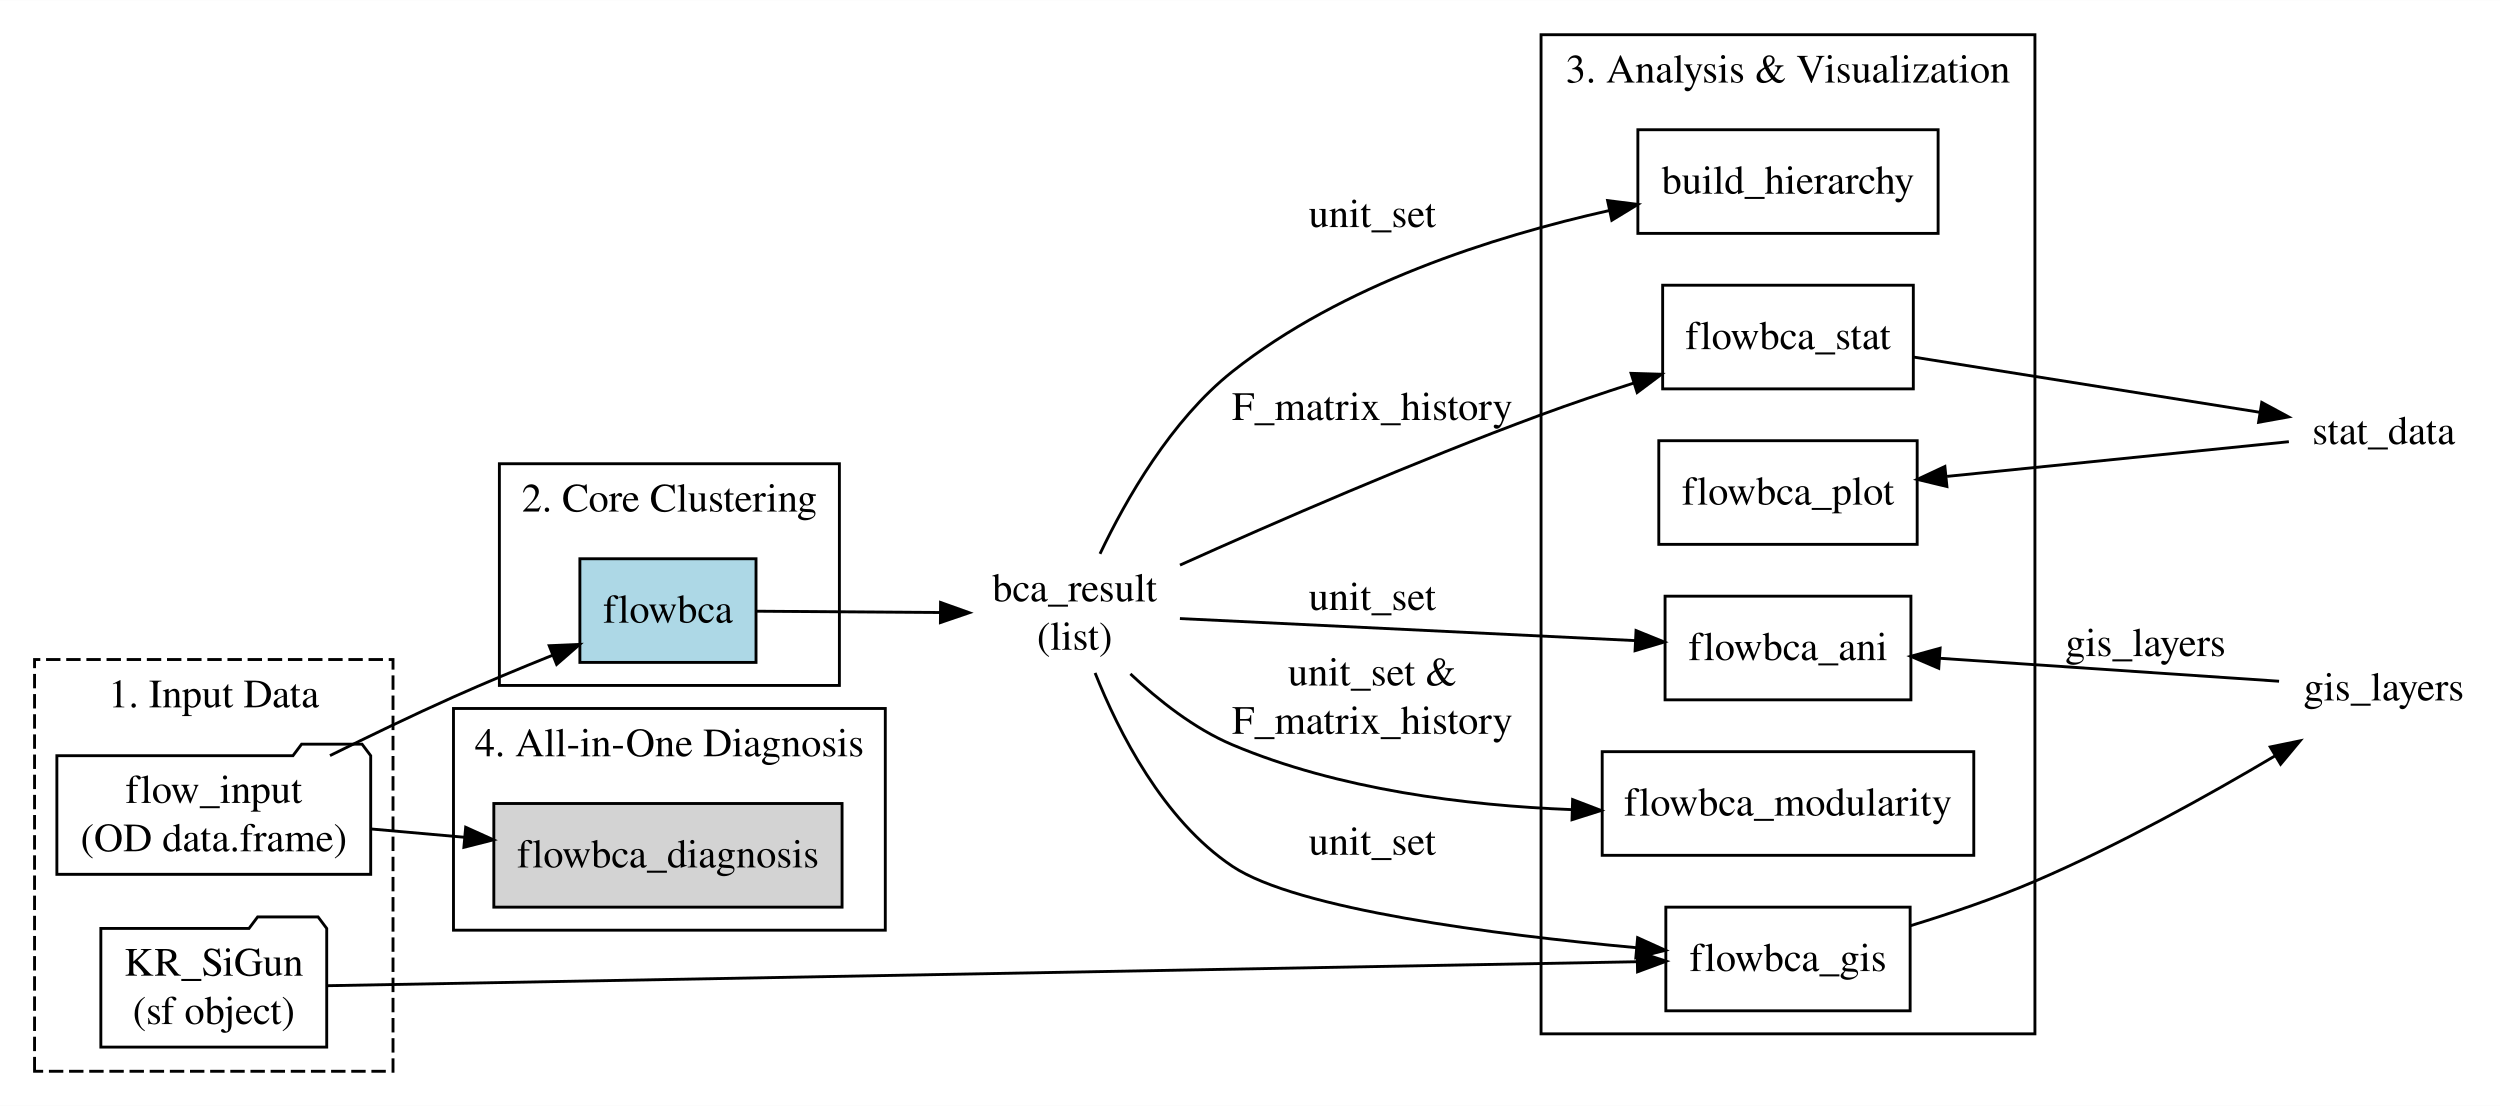
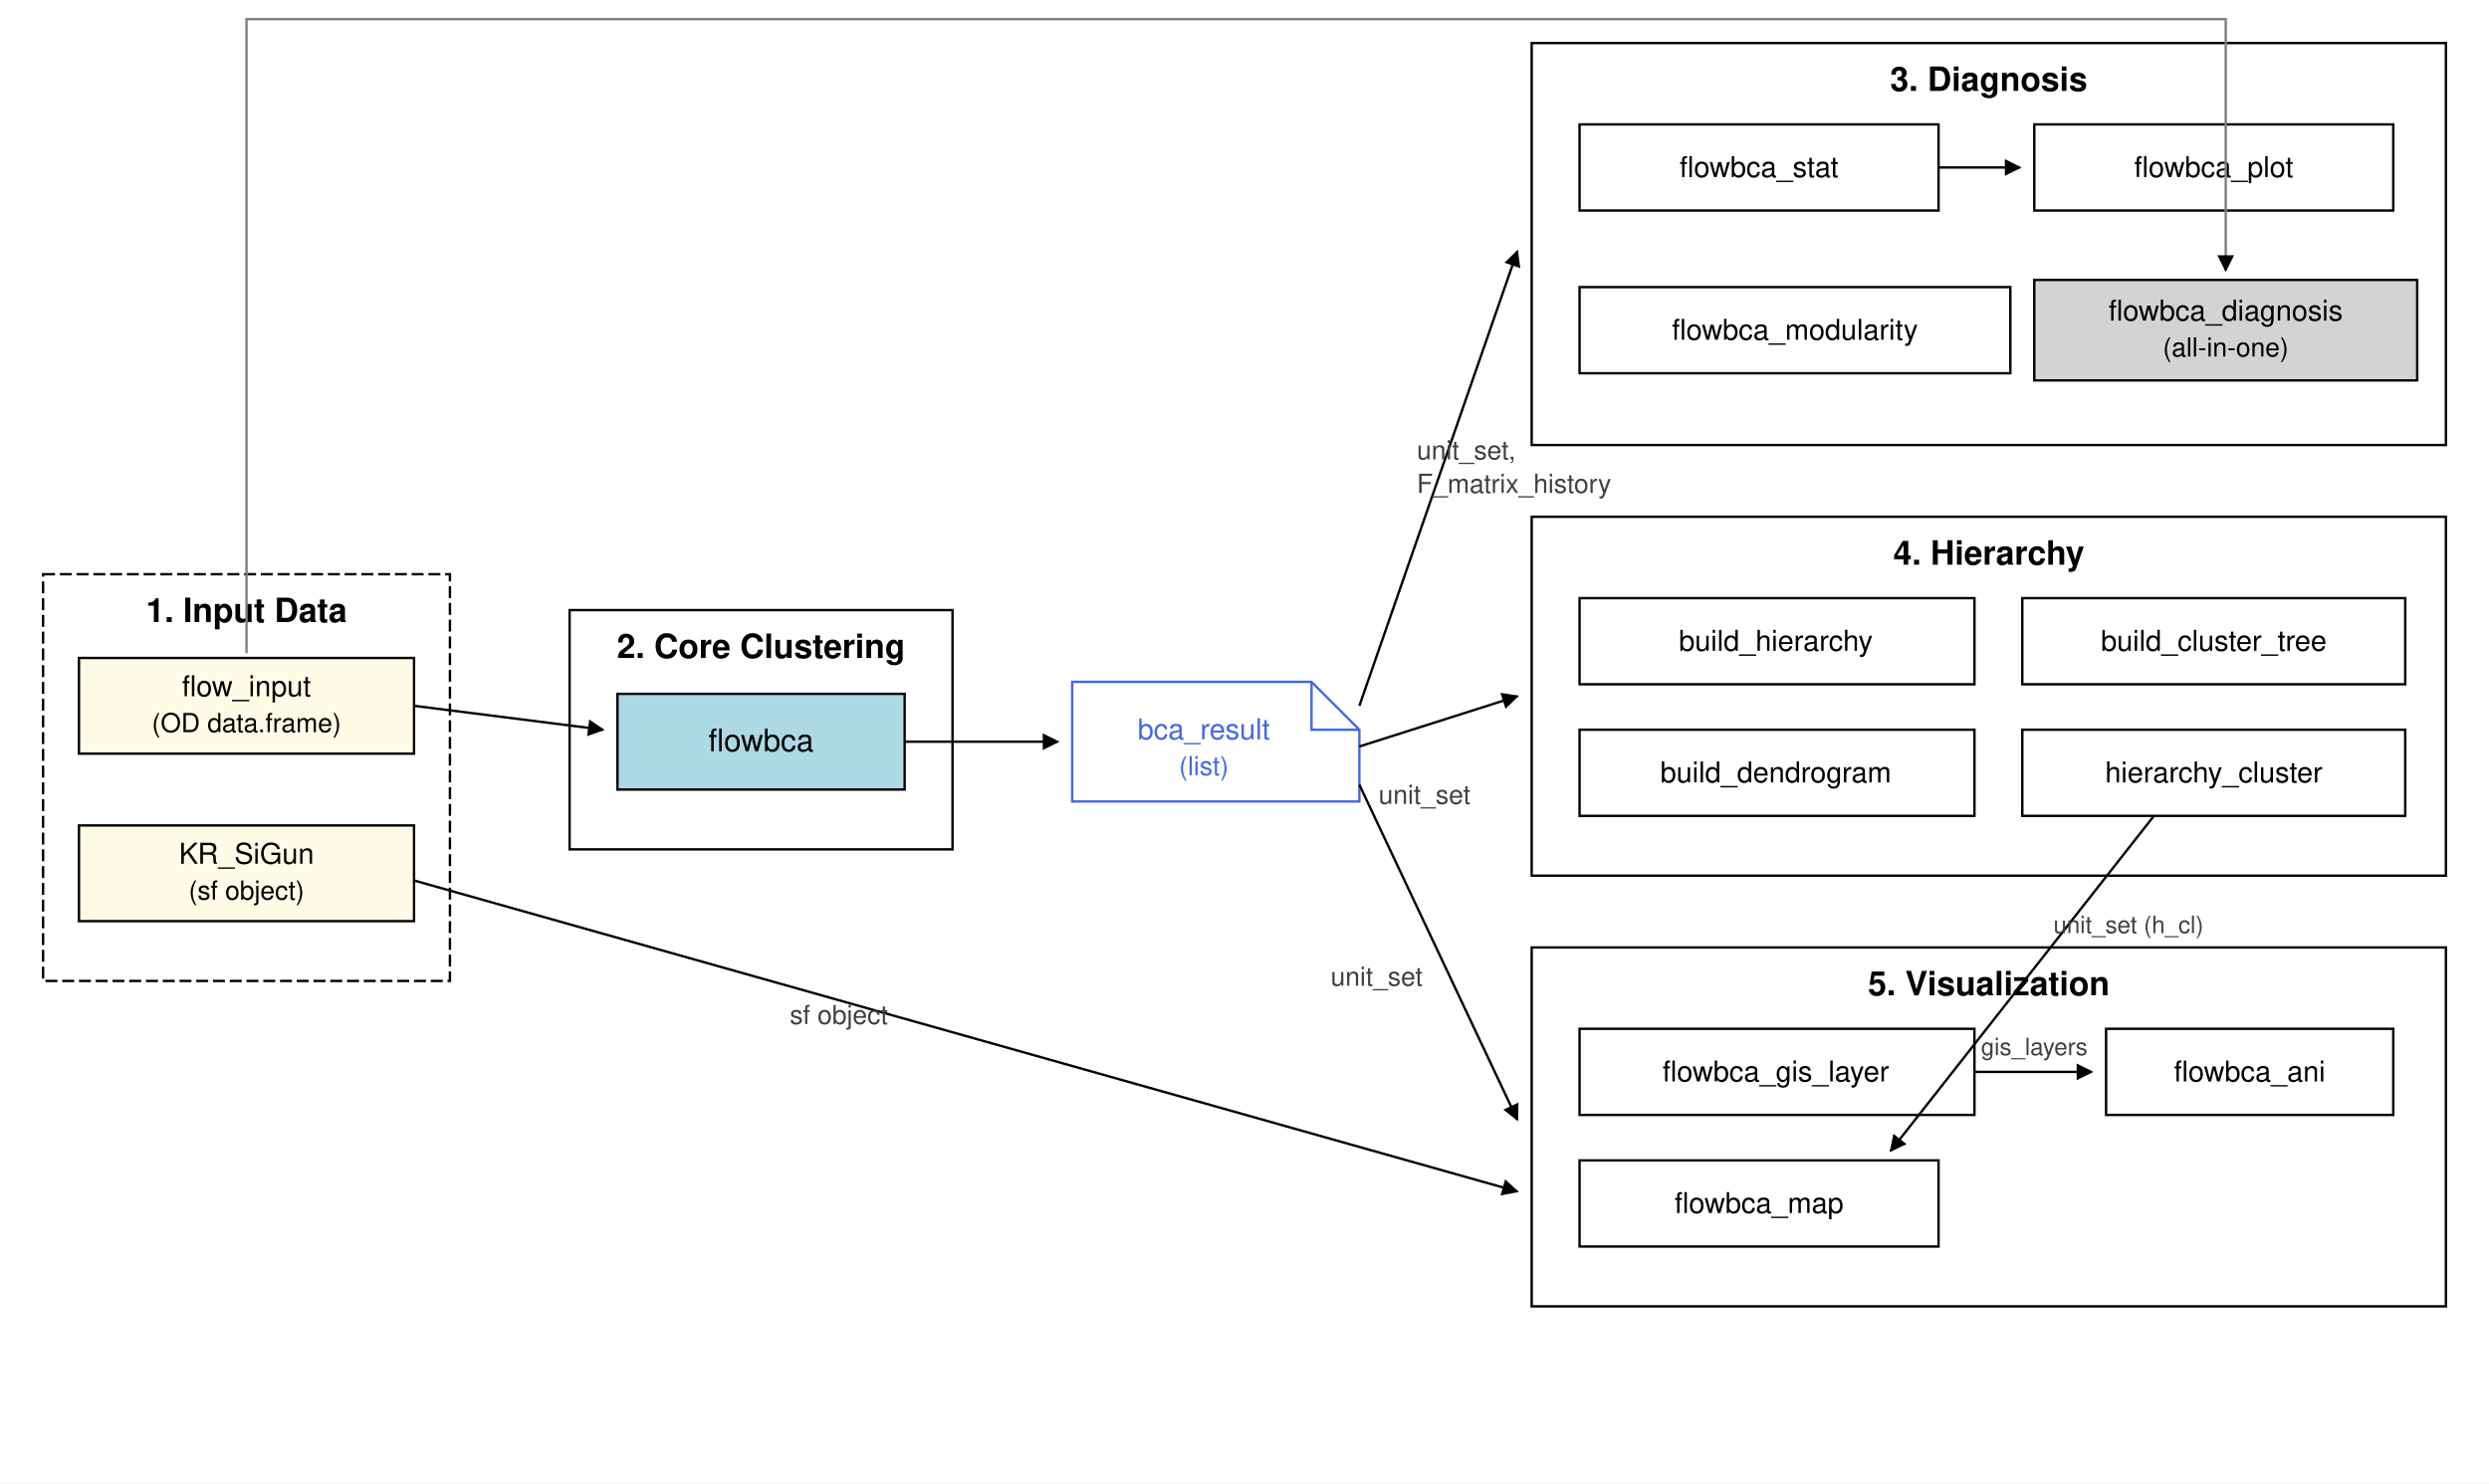
- <svg xmlns="http://www.w3.org/2000/svg" width="868pt" height="384pt" viewBox="0.00 0.00 868.26 384.00">
-   <g id="graph0" class="graph" transform="scale(1 1) rotate(0) translate(4 380)">
-     <polygon fill="#ffffff" stroke="transparent" points="-4,4 -4,-380 864.258,-380 864.258,4 -4,4" />
-     <g id="clust1" class="cluster">
-       <polygon fill="none" stroke="#000000" stroke-dasharray="5,2" points="8,-8 8,-151 132.495,-151 132.495,-8 8,-8" />
-       <text text-anchor="middle" x="70.248" y="-134.4" font-family="Times,serif" font-size="14.00" fill="#000000">1. Input Data</text>
-     </g>
-     <g id="clust2" class="cluster">
-       <polygon fill="none" stroke="#000000" points="169.438,-142 169.438,-219 287.525,-219 287.525,-142 169.438,-142" />
-       <text text-anchor="middle" x="228.481" y="-202.4" font-family="Times,serif" font-size="14.00" fill="#000000">2. Core Clustering</text>
-     </g>
-     <g id="clust3" class="cluster">
-       <polygon fill="none" stroke="#000000" points="531.213,-21 531.213,-368 702.738,-368 702.738,-21 531.213,-21" />
-       <text text-anchor="middle" x="616.976" y="-351.4" font-family="Times,serif" font-size="14.00" fill="#000000">3. Analysis &amp; Visualization</text>
-     </g>
-     <g id="clust4" class="cluster">
-       <polygon fill="none" stroke="#000000" points="153.495,-57 153.495,-134 303.467,-134 303.467,-57 153.495,-57" />
-       <text text-anchor="middle" x="228.481" y="-117.4" font-family="Times,serif" font-size="14.00" fill="#000000">4. All-in-One Diagnosis</text>
-     </g>
-     <g id="node1" class="node">
-       <polygon fill="none" stroke="#000000" points="124.744,-117.602 121.744,-121.602 100.744,-121.602 97.744,-117.602 15.751,-117.602 15.751,-76.398 124.744,-76.398 124.744,-117.602" />
-       <text text-anchor="middle" x="70.248" y="-101.2" font-family="Times,serif" font-size="14.00" fill="#000000">flow_input</text>
-       <text text-anchor="middle" x="70.248" y="-84.4" font-family="Times,serif" font-size="14.00" fill="#000000">(OD data.frame)</text>
-     </g>
-     <g id="node3" class="node">
-       <polygon fill="#add8e6" stroke="#000000" points="258.568,-186 197.394,-186 197.394,-150 258.568,-150 258.568,-186" />
-       <text text-anchor="middle" x="227.981" y="-163.8" font-family="Times,serif" font-size="14.00" fill="#000000">flowbca</text>
-     </g>
-     <g id="edge1" class="edge">
-       <path fill="none" stroke="#000000" d="M110.608,-117.633C124.138,-124.347 139.375,-131.69 153.495,-138 164.521,-142.927 176.613,-147.955 187.788,-152.451" />
-       <polygon fill="#000000" stroke="#000000" points="186.738,-155.8 197.323,-156.249 189.328,-149.297 186.738,-155.8" />
-     </g>
-     <g id="node10" class="node">
-       <polygon fill="#d3d3d3" stroke="#000000" points="288.453,-101 167.509,-101 167.509,-65 288.453,-65 288.453,-101" />
-       <text text-anchor="middle" x="227.981" y="-78.8" font-family="Times,serif" font-size="14.00" fill="#000000">flowbca_diagnosis</text>
-     </g>
-     <g id="edge13" class="edge">
-       <path fill="none" stroke="#000000" d="M124.531,-92.182C135.106,-91.243 146.337,-90.246 157.351,-89.269" />
-       <polygon fill="#000000" stroke="#000000" points="157.728,-92.749 167.38,-88.379 157.109,-85.777 157.728,-92.749" />
-     </g>
-     <g id="node2" class="node">
-       <polygon fill="none" stroke="#000000" points="109.471,-57.602 106.471,-61.602 85.471,-61.602 82.471,-57.602 31.024,-57.602 31.024,-16.398 109.471,-16.398 109.471,-57.602" />
-       <text text-anchor="middle" x="70.248" y="-41.2" font-family="Times,serif" font-size="14.00" fill="#000000">KR_SiGun</text>
-       <text text-anchor="middle" x="70.248" y="-24.4" font-family="Times,serif" font-size="14.00" fill="#000000">(sf object)</text>
-     </g>
-     <g id="node8" class="node">
-       <polygon fill="none" stroke="#000000" points="659.399,-65 574.552,-65 574.552,-29 659.399,-29 659.399,-65" />
-       <text text-anchor="middle" x="616.976" y="-42.8" font-family="Times,serif" font-size="14.00" fill="#000000">flowbca_gis</text>
-     </g>
-     <g id="edge9" class="edge">
-       <path fill="none" stroke="#000000" d="M109.567,-37.719C206.223,-39.487 455.476,-44.046 564.553,-46.041" />
-       <polygon fill="#000000" stroke="#000000" points="564.599,-49.542 574.661,-46.226 564.727,-42.544 564.599,-49.542" />
-     </g>
-     <g id="node11" class="node">
-       <text text-anchor="middle" x="369.232" y="-171.2" font-family="Times,serif" font-size="14.00" fill="#000000">bca_result</text>
-       <text text-anchor="middle" x="369.232" y="-154.4" font-family="Times,serif" font-size="14.00" fill="#000000">(list)</text>
-     </g>
-     <g id="edge2" class="edge">
-       <path fill="none" stroke="#000000" d="M258.631,-167.783C277.318,-167.651 301.573,-167.479 322.605,-167.33" />
-       <polygon fill="#000000" stroke="#000000" points="322.658,-170.83 332.633,-167.259 322.608,-163.83 322.658,-170.83" />
-     </g>
-     <g id="node4" class="node">
-       <polygon fill="none" stroke="#000000" points="669.113,-335 564.838,-335 564.838,-299 669.113,-299 669.113,-335" />
-       <text text-anchor="middle" x="616.976" y="-312.8" font-family="Times,serif" font-size="14.00" fill="#000000">build_hierarchy</text>
-     </g>
-     <g id="node5" class="node">
-       <polygon fill="none" stroke="#000000" points="660.504,-281 573.447,-281 573.447,-245 660.504,-245 660.504,-281" />
-       <text text-anchor="middle" x="616.976" y="-258.8" font-family="Times,serif" font-size="14.00" fill="#000000">flowbca_stat</text>
-     </g>
-     <g id="node12" class="node">
-       <text text-anchor="middle" x="823.878" y="-225.8" font-family="Times,serif" font-size="14.00" fill="#000000">stat_data</text>
-     </g>
-     <g id="edge5" class="edge">
-       <path fill="none" stroke="#000000" d="M660.602,-256.042C695.996,-250.397 745.624,-242.481 780.855,-236.862" />
-       <polygon fill="#000000" stroke="#000000" points="781.516,-240.301 790.84,-235.269 780.414,-233.388 781.516,-240.301" />
-     </g>
-     <g id="node6" class="node">
-       <polygon fill="none" stroke="#000000" points="661.844,-227 572.107,-227 572.107,-191 661.844,-191 661.844,-227" />
-       <text text-anchor="middle" x="616.976" y="-204.8" font-family="Times,serif" font-size="14.00" fill="#000000">flowbca_plot</text>
-     </g>
-     <g id="node7" class="node">
-       <polygon fill="none" stroke="#000000" points="681.501,-119 552.45,-119 552.45,-83 681.501,-83 681.501,-119" />
-       <text text-anchor="middle" x="616.976" y="-96.8" font-family="Times,serif" font-size="14.00" fill="#000000">flowbca_modularity</text>
-     </g>
-     <g id="node13" class="node">
-       <text text-anchor="middle" x="823.878" y="-136.8" font-family="Times,serif" font-size="14.00" fill="#000000">gis_layers</text>
-     </g>
-     <g id="edge10" class="edge">
-       <path fill="none" stroke="#000000" d="M659.463,-58.536C673.462,-62.821 688.966,-68.094 702.738,-74 731.726,-86.43 762.828,-103.724 786.259,-117.627" />
-       <polygon fill="#000000" stroke="#000000" points="784.467,-120.633 794.844,-122.773 788.066,-114.629 784.467,-120.633" />
-     </g>
-     <g id="node9" class="node">
-       <polygon fill="none" stroke="#000000" points="659.668,-173 574.283,-173 574.283,-137 659.668,-137 659.668,-173" />
-       <text text-anchor="middle" x="616.976" y="-150.8" font-family="Times,serif" font-size="14.00" fill="#000000">flowbca_ani</text>
-     </g>
-     <g id="edge3" class="edge">
-       <path fill="none" stroke="#000000" d="M378.036,-187.709C387.043,-206.616 402.726,-234.115 423.997,-251 461.916,-281.1 514.378,-297.874 555.032,-306.971" />
-       <polygon fill="#000000" stroke="#000000" points="554.321,-310.398 564.832,-309.068 555.786,-303.553 554.321,-310.398" />
-       <text text-anchor="middle" x="472.605" y="-301.2" font-family="Times,serif" font-size="14.00" fill="#000000">unit_set</text>
-     </g>
-     <g id="edge4" class="edge">
-       <path fill="none" stroke="#000000" d="M405.812,-183.795C438.375,-198.454 487.487,-219.848 531.213,-236 541.527,-239.81 552.658,-243.567 563.376,-247.013" />
-       <polygon fill="#000000" stroke="#000000" points="562.477,-250.399 573.067,-250.082 564.59,-243.726 562.477,-250.399" />
-       <text text-anchor="middle" x="472.605" y="-234.2" font-family="Times,serif" font-size="14.00" fill="#000000">F_matrix_history</text>
-     </g>
-     <g id="edge7" class="edge">
-       <path fill="none" stroke="#000000" d="M388.593,-146.016C398.294,-136.873 410.777,-126.987 423.997,-121.4 460.873,-105.817 505.094,-100.305 541.895,-98.872" />
-       <polygon fill="#000000" stroke="#000000" points="542.174,-102.365 552.067,-98.571 541.967,-95.368 542.174,-102.365" />
-       <text text-anchor="middle" x="472.605" y="-142" font-family="Times,serif" font-size="14.00" fill="#000000">unit_set &amp;</text>
-       <text text-anchor="middle" x="472.605" y="-125.2" font-family="Times,serif" font-size="14.00" fill="#000000">F_matrix_history</text>
-     </g>
-     <g id="edge8" class="edge">
-       <path fill="none" stroke="#000000" d="M376.326,-146.341C384.489,-125.856 399.951,-95.273 423.997,-79.2 446.406,-64.221 515.202,-55.439 564.255,-50.927" />
-       <polygon fill="#000000" stroke="#000000" points="564.747,-54.397 574.399,-50.028 564.13,-47.424 564.747,-54.397" />
-       <text text-anchor="middle" x="472.605" y="-83.2" font-family="Times,serif" font-size="14.00" fill="#000000">unit_set</text>
-     </g>
-     <g id="edge12" class="edge">
-       <path fill="none" stroke="#000000" d="M405.788,-165.229C447.545,-163.207 516.236,-159.88 563.89,-157.571" />
-       <polygon fill="#000000" stroke="#000000" points="564.202,-161.06 574.021,-157.081 563.863,-154.069 564.202,-161.06" />
-       <text text-anchor="middle" x="472.605" y="-168.2" font-family="Times,serif" font-size="14.00" fill="#000000">unit_set</text>
-     </g>
-     <g id="edge6" class="edge">
-       <path fill="none" stroke="#000000" d="M790.931,-226.656C759.038,-223.419 710.09,-218.451 672.231,-214.608" />
-       <polygon fill="#000000" stroke="#000000" points="672.173,-211.084 661.87,-213.557 671.466,-218.049 672.173,-211.084" />
-     </g>
-     <g id="edge11" class="edge">
-       <path fill="none" stroke="#000000" d="M787.533,-143.459C754.887,-145.668 706.558,-148.938 669.673,-151.434" />
-       <polygon fill="#000000" stroke="#000000" points="669.336,-147.949 659.595,-152.116 669.809,-154.933 669.336,-147.949" />
-       <text text-anchor="middle" x="741.118" y="-152.2" font-family="Times,serif" font-size="14.00" fill="#000000">gis_layers</text>
-     </g>
-   </g>
+ <svg xmlns="http://www.w3.org/2000/svg" width="1040" height="620" viewBox="0 0 1040 620" font-family="Helvetica,Arial,sans-serif">
+   <defs>
+     <marker id="arrow" viewBox="0 0 10 10" refX="9" refY="5" markerWidth="7" markerHeight="7" orient="auto-start-reverse">
+       <path d="M 0 0 L 10 5 L 0 10 z" fill="#000000" />
+     </marker>
+   </defs>
+   <rect width="1040" height="620" fill="#ffffff" />
+   <rect x="18" y="240" width="170" height="170" fill="none" stroke="#000000" stroke-dasharray="5,2" />
+   <text x="103" y="260" text-anchor="middle" font-size="14" font-weight="bold">1. Input Data</text>
+   <rect x="238" y="255" width="160" height="100" fill="none" stroke="#000000" />
+   <text x="318" y="275" text-anchor="middle" font-size="14" font-weight="bold">2. Core Clustering</text>
+   <rect x="640" y="18" width="382" height="168" fill="none" stroke="#000000" />
+   <text x="831" y="38" text-anchor="middle" font-size="14" font-weight="bold">3. Diagnosis</text>
+   <rect x="640" y="216" width="382" height="150" fill="none" stroke="#000000" />
+   <text x="831" y="236" text-anchor="middle" font-size="14" font-weight="bold">4. Hierarchy</text>
+   <rect x="640" y="396" width="382" height="150" fill="none" stroke="#000000" />
+   <text x="831" y="416" text-anchor="middle" font-size="14" font-weight="bold">5. Visualization</text>
+   <rect x="33" y="275" width="140" height="40" fill="#fffbe6" stroke="#000000" />
+   <text x="103" y="291" text-anchor="middle" font-size="12">flow_input</text>
+   <text x="103" y="306" text-anchor="middle" font-size="11">(OD data.frame)</text>
+   <rect x="33" y="345" width="140" height="40" fill="#fffbe6" stroke="#000000" />
+   <text x="103" y="361" text-anchor="middle" font-size="12">KR_SiGun</text>
+   <text x="103" y="376" text-anchor="middle" font-size="11">(sf object)</text>
+   <rect x="258" y="290" width="120" height="40" fill="#add8e6" stroke="#000000" />
+   <text x="318" y="314" text-anchor="middle" font-size="13">flowbca</text>
+   <path d="M 448 285 L 548 285 L 568 305 L 568 335 L 448 335 Z M 548 285 L 548 305 L 568 305" fill="#ffffff" stroke="#4169e1" />
+   <text x="503" y="309" text-anchor="middle" font-size="12" fill="#4169e1">bca_result</text>
+   <text x="503" y="324" text-anchor="middle" font-size="11" fill="#4169e1">(list)</text>
+   <rect x="660" y="52" width="150" height="36" fill="#ffffff" stroke="#000000" />
+   <text x="735" y="74" text-anchor="middle" font-size="12">flowbca_stat</text>
+   <rect x="850" y="52" width="150" height="36" fill="#ffffff" stroke="#000000" />
+   <text x="925" y="74" text-anchor="middle" font-size="12">flowbca_plot</text>
+   <rect x="660" y="120" width="180" height="36" fill="#ffffff" stroke="#000000" />
+   <text x="750" y="142" text-anchor="middle" font-size="12">flowbca_modularity</text>
+   <rect x="850" y="117" width="160" height="42" fill="#d3d3d3" stroke="#000000" />
+   <text x="930" y="134" text-anchor="middle" font-size="12">flowbca_diagnosis</text>
+   <text x="930" y="149" text-anchor="middle" font-size="11">(all-in-one)</text>
+   <rect x="660" y="250" width="165" height="36" fill="#ffffff" stroke="#000000" />
+   <text x="742" y="272" text-anchor="middle" font-size="12">build_hierarchy</text>
+   <rect x="845" y="250" width="160" height="36" fill="#ffffff" stroke="#000000" />
+   <text x="925" y="272" text-anchor="middle" font-size="12">build_cluster_tree</text>
+   <rect x="660" y="305" width="165" height="36" fill="#ffffff" stroke="#000000" />
+   <text x="742" y="327" text-anchor="middle" font-size="12">build_dendrogram</text>
+   <rect x="845" y="305" width="160" height="36" fill="#ffffff" stroke="#000000" />
+   <text x="925" y="327" text-anchor="middle" font-size="12">hierarchy_cluster</text>
+   <rect x="660" y="430" width="165" height="36" fill="#ffffff" stroke="#000000" />
+   <text x="742" y="452" text-anchor="middle" font-size="12">flowbca_gis_layer</text>
+   <rect x="880" y="430" width="120" height="36" fill="#ffffff" stroke="#000000" />
+   <text x="940" y="452" text-anchor="middle" font-size="12">flowbca_ani</text>
+   <rect x="660" y="485" width="150" height="36" fill="#ffffff" stroke="#000000" />
+   <text x="735" y="507" text-anchor="middle" font-size="12">flowbca_map</text>
+   <line x1="173" y1="295" x2="252" y2="305" stroke="#000000" marker-end="url(#arrow)" />
+   <line x1="378" y1="310" x2="442" y2="310" stroke="#000000" marker-end="url(#arrow)" />
+   <polyline points="103,273 103,8 930,8 930,113" fill="none" stroke="#808080" marker-end="url(#arrow)" />
+   <line x1="568" y1="295" x2="634" y2="105" stroke="#000000" marker-end="url(#arrow)" />
+   <text x="592" y="192" text-anchor="start" font-size="11" fill="#404040">unit_set,</text>
+   <text x="592" y="206" text-anchor="start" font-size="11" fill="#404040">F_matrix_history</text>
+   <line x1="568" y1="312" x2="634" y2="291" stroke="#000000" marker-end="url(#arrow)" />
+   <text x="576" y="336" text-anchor="start" font-size="11" fill="#404040">unit_set</text>
+   <line x1="568" y1="328" x2="634" y2="468" stroke="#000000" marker-end="url(#arrow)" />
+   <text x="556" y="412" text-anchor="start" font-size="11" fill="#404040">unit_set</text>
+   <line x1="173" y1="368" x2="634" y2="498" stroke="#000000" marker-end="url(#arrow)" />
+   <text x="330" y="428" text-anchor="start" font-size="11" fill="#404040">sf object</text>
+   <line x1="810" y1="70" x2="844" y2="70" stroke="#000000" marker-end="url(#arrow)" />
+   <line x1="825" y1="448" x2="874" y2="448" stroke="#000000" marker-end="url(#arrow)" />
+   <text x="850" y="441" text-anchor="middle" font-size="10" fill="#404040">gis_layers</text>
+   <line x1="900" y1="341" x2="790" y2="481" stroke="#000000" marker-end="url(#arrow)" />
+   <text x="858" y="390" text-anchor="start" font-size="10" fill="#404040">unit_set (h_cl)</text>
</svg>
